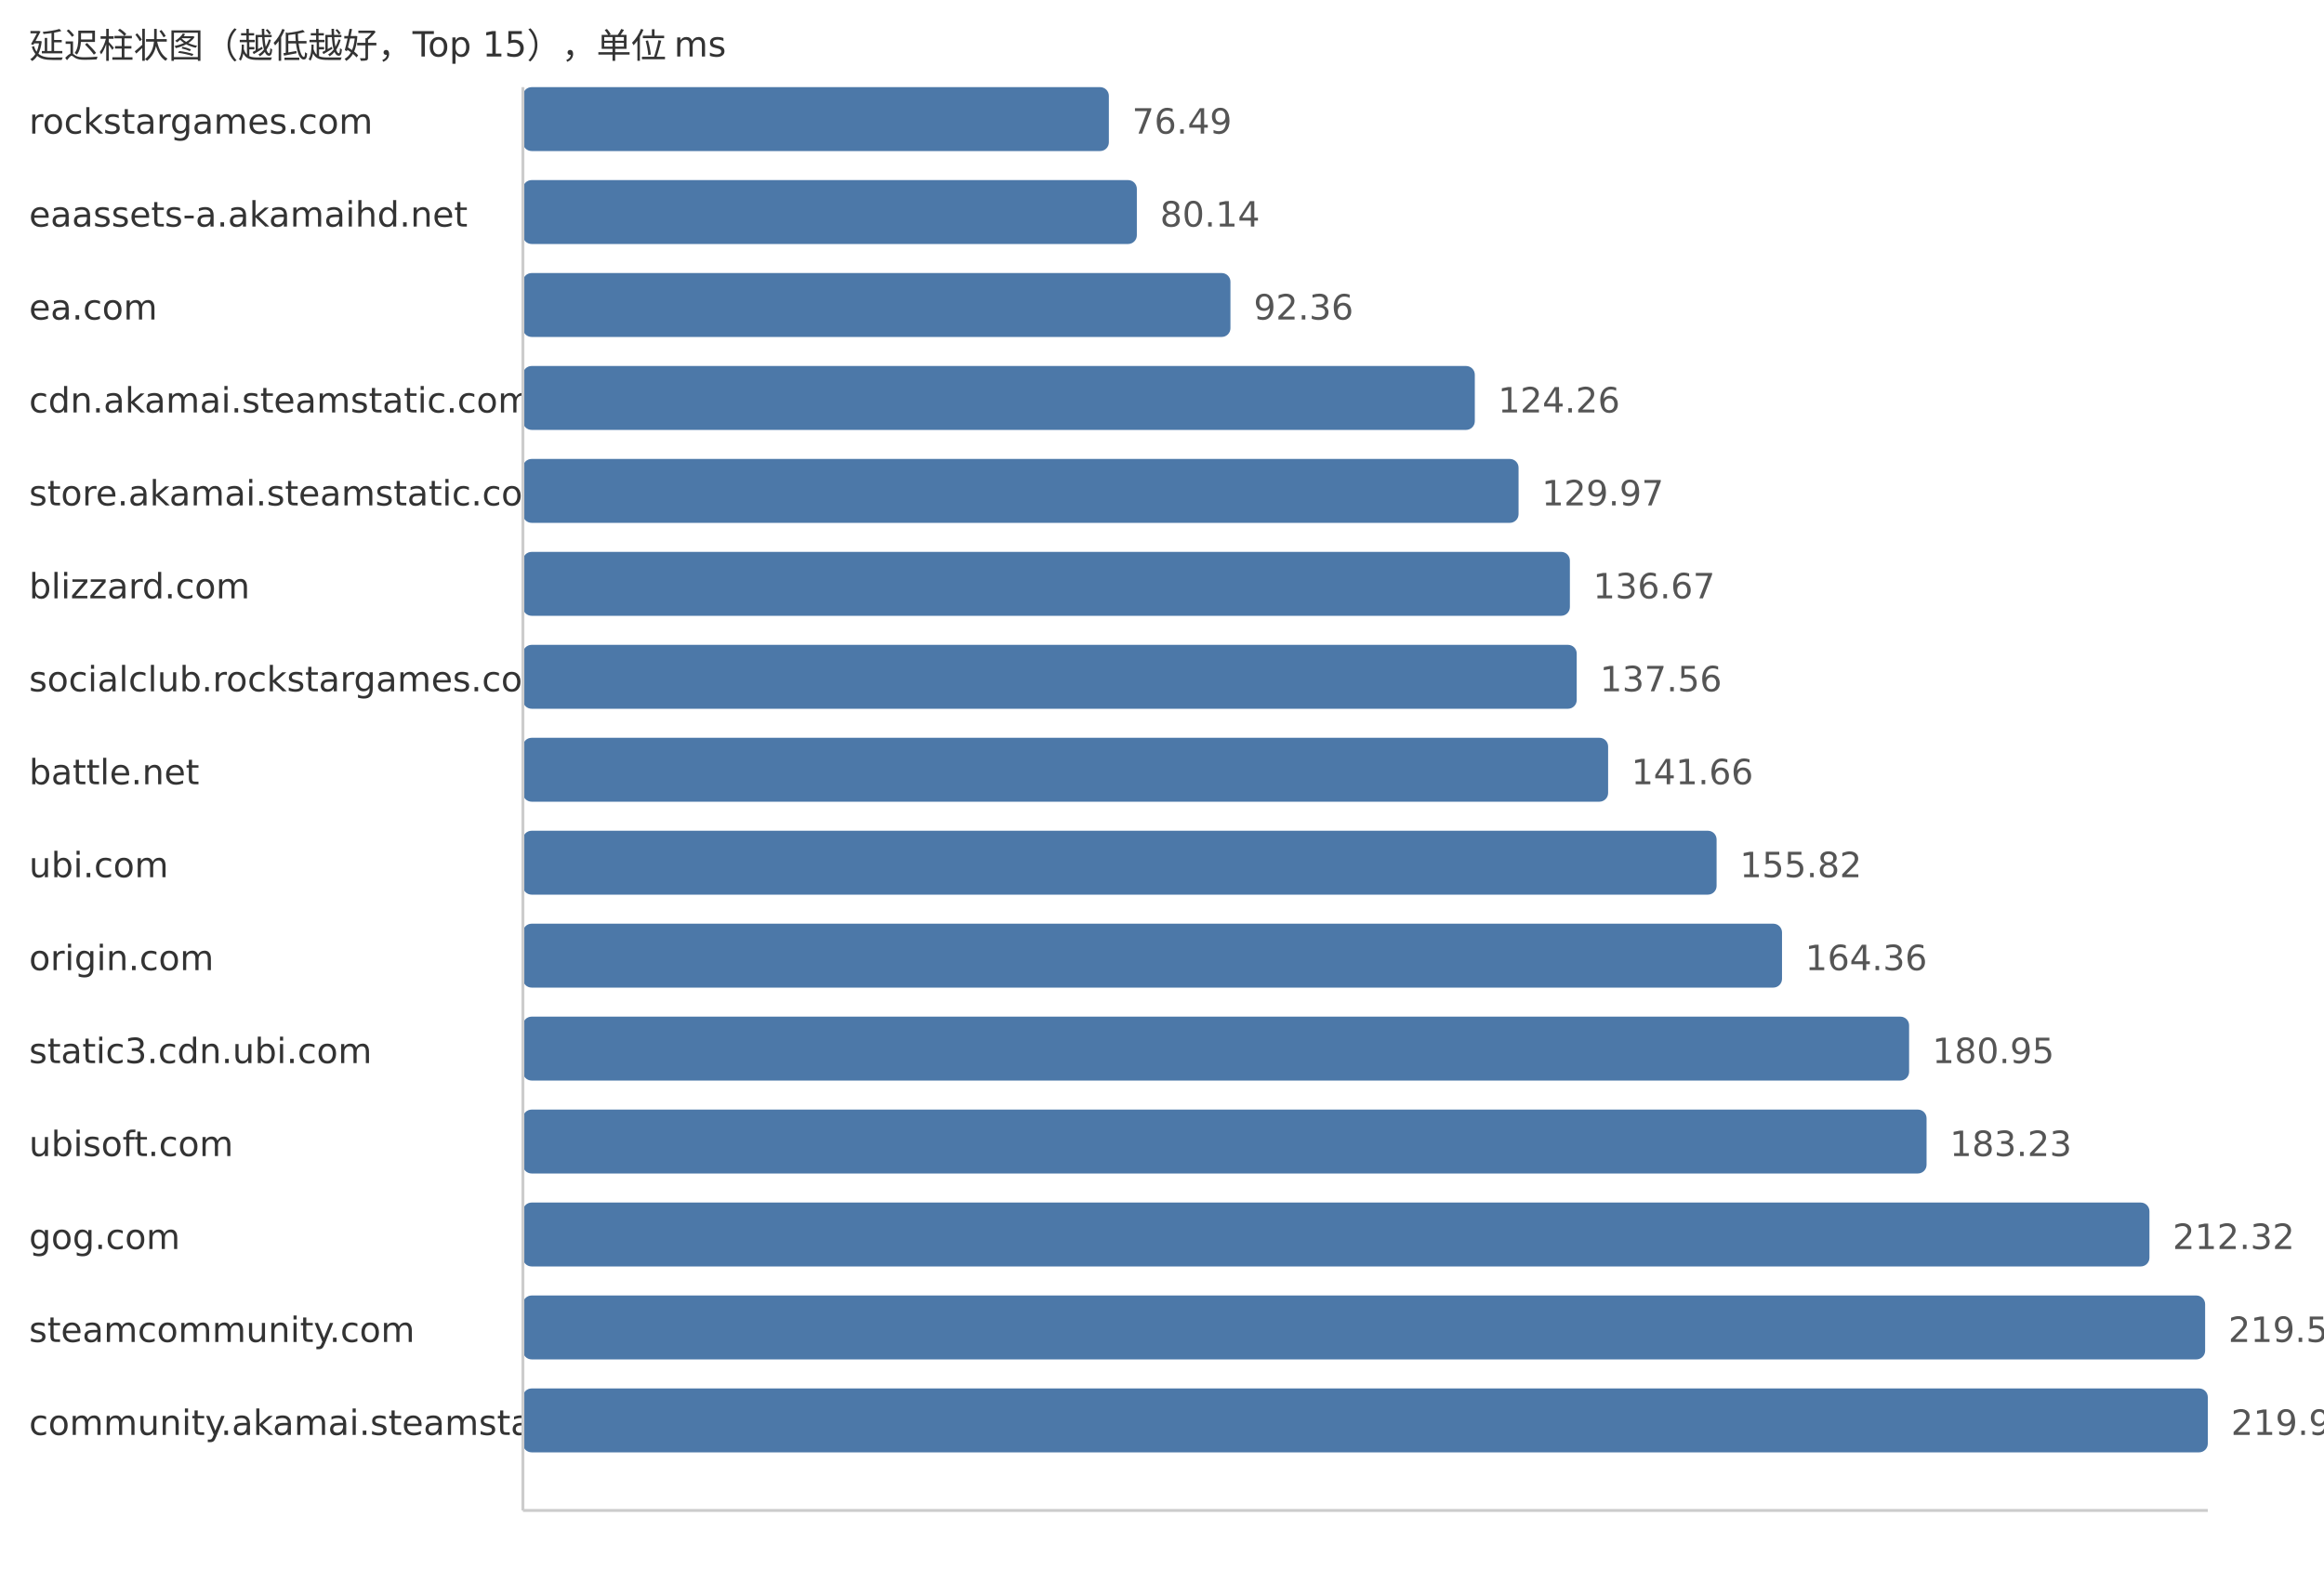
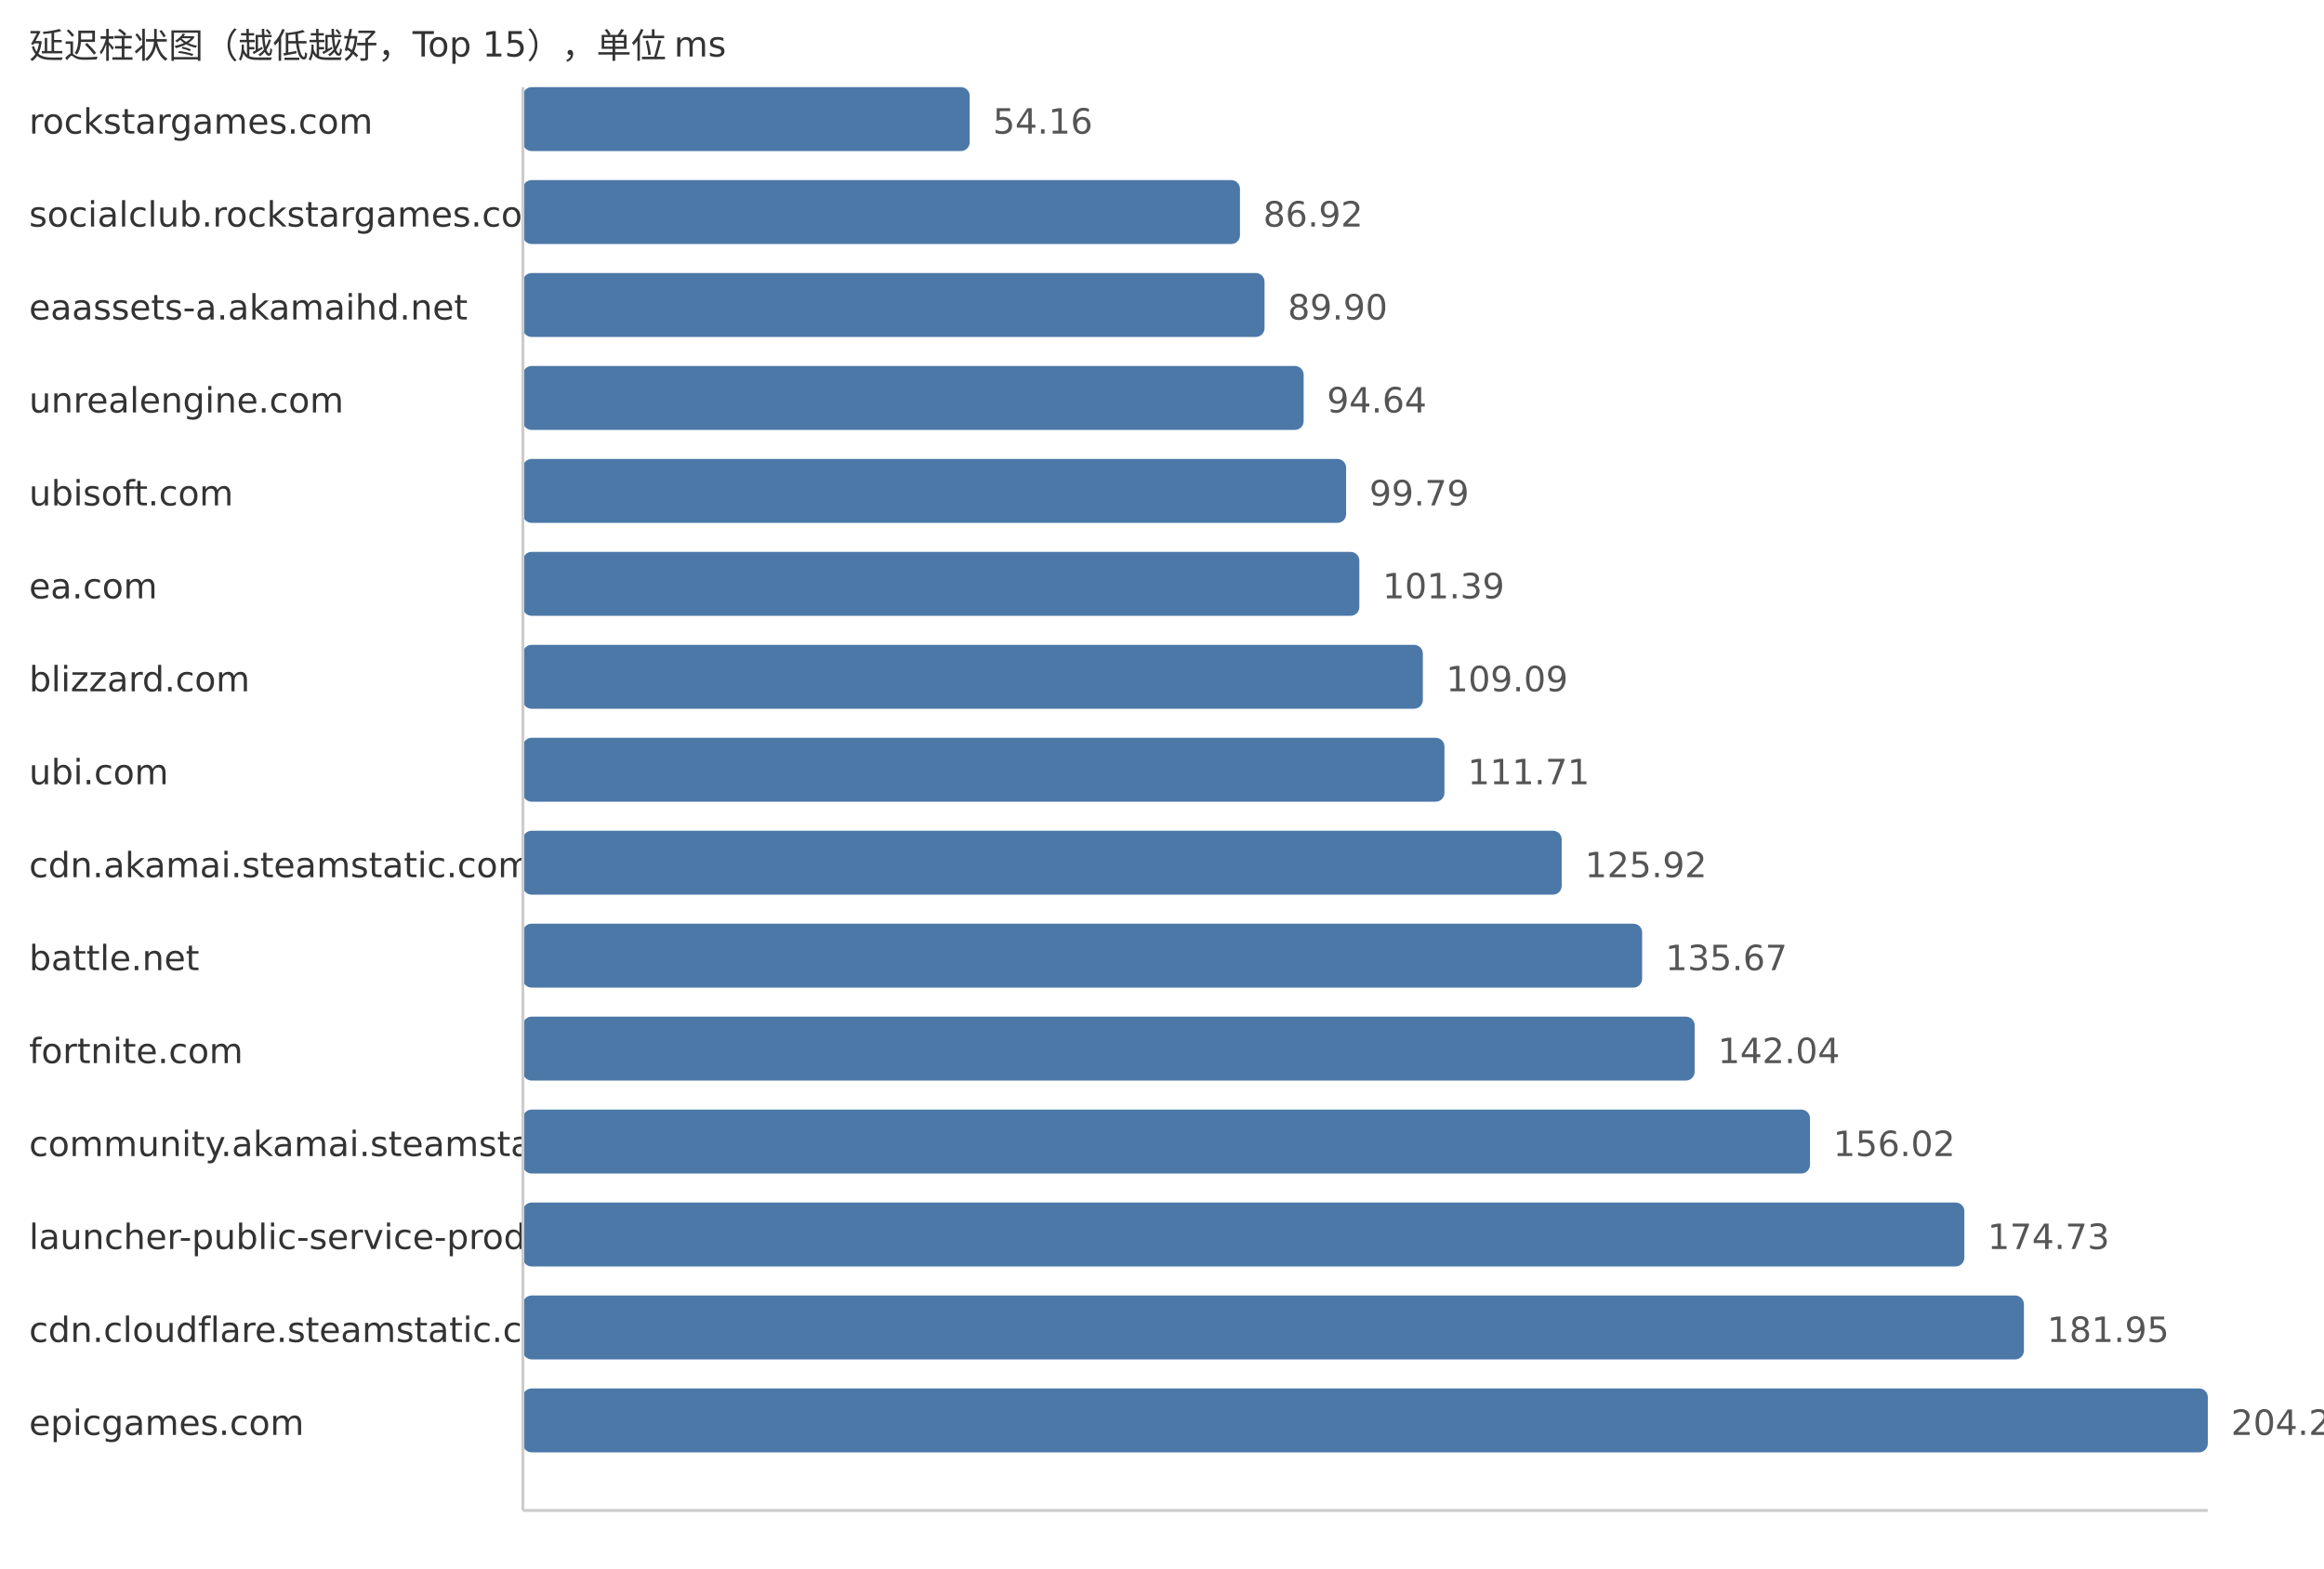
<svg xmlns="http://www.w3.org/2000/svg" width="800" height="540">
  <style> .label{font-family:DejaVu Sans,Verdana,Geneva,sans-serif;font-size:12px;fill:#333} .value{font-family:DejaVu Sans,Verdana,Geneva,sans-serif;font-size:12px;fill:#555} </style>
  <text x="10" y="20" class="label">延迟柱状图（越低越好，Top 15），单位 ms</text>
  <text x="10" y="46" class="label">rockstargames.com</text>
-   <rect x="180" y="30" width="201.71" height="22" fill="#4c78a8" rx="3" />
-   <text x="389.71" y="46" class="value">76.49</text>
-   <text x="10" y="78" class="label">eaassets-a.akamaihd.net</text>
-   <rect x="180" y="62" width="211.34" height="22" fill="#4c78a8" rx="3" />
-   <text x="399.34" y="78" class="value">80.14</text>
-   <text x="10" y="110" class="label">ea.com</text>
-   <rect x="180" y="94" width="243.56" height="22" fill="#4c78a8" rx="3" />
-   <text x="431.56" y="110" class="value">92.36</text>
-   <text x="10" y="142" class="label">cdn.akamai.steamstatic.com</text>
-   <rect x="180" y="126" width="327.68" height="22" fill="#4c78a8" rx="3" />
-   <text x="515.68" y="142" class="value">124.26</text>
-   <text x="10" y="174" class="label">store.akamai.steamstatic.com</text>
-   <rect x="180" y="158" width="342.74" height="22" fill="#4c78a8" rx="3" />
-   <text x="530.74" y="174" class="value">129.97</text>
-   <text x="10" y="206" class="label">blizzard.com</text>
-   <rect x="180" y="190" width="360.41" height="22" fill="#4c78a8" rx="3" />
-   <text x="548.41" y="206" class="value">136.67</text>
-   <text x="10" y="238" class="label">socialclub.rockstargames.com</text>
-   <rect x="180" y="222" width="362.76" height="22" fill="#4c78a8" rx="3" />
-   <text x="550.76" y="238" class="value">137.56</text>
-   <text x="10" y="270" class="label">battle.net</text>
-   <rect x="180" y="254" width="373.57" height="22" fill="#4c78a8" rx="3" />
-   <text x="561.57" y="270" class="value">141.66</text>
-   <text x="10" y="302" class="label">ubi.com</text>
-   <rect x="180" y="286" width="410.91" height="22" fill="#4c78a8" rx="3" />
-   <text x="598.91" y="302" class="value">155.82</text>
-   <text x="10" y="334" class="label">origin.com</text>
-   <rect x="180" y="318" width="433.43" height="22" fill="#4c78a8" rx="3" />
-   <text x="621.43" y="334" class="value">164.36</text>
-   <text x="10" y="366" class="label">static3.cdn.ubi.com</text>
-   <rect x="180" y="350" width="477.18" height="22" fill="#4c78a8" rx="3" />
-   <text x="665.18" y="366" class="value">180.95</text>
-   <text x="10" y="398" class="label">ubisoft.com</text>
-   <rect x="180" y="382" width="483.19" height="22" fill="#4c78a8" rx="3" />
-   <text x="671.19" y="398" class="value">183.23</text>
-   <text x="10" y="430" class="label">gog.com</text>
-   <rect x="180" y="414" width="559.91" height="22" fill="#4c78a8" rx="3" />
-   <text x="747.91" y="430" class="value">212.32</text>
-   <text x="10" y="462" class="label">steamcommunity.com</text>
-   <rect x="180" y="446" width="579.08" height="22" fill="#4c78a8" rx="3" />
-   <text x="767.08" y="462" class="value">219.59</text>
-   <text x="10" y="494" class="label">community.akamai.steamstatic.com</text>
+   <rect x="180" y="30" width="153.8" height="22" fill="#4c78a8" rx="3" />
+   <text x="341.8" y="46" class="value">54.16</text>
+   <text x="10" y="78" class="label">socialclub.rockstargames.com</text>
+   <rect x="180" y="62" width="246.84" height="22" fill="#4c78a8" rx="3" />
+   <text x="434.84" y="78" class="value">86.92</text>
+   <text x="10" y="110" class="label">eaassets-a.akamaihd.net</text>
+   <rect x="180" y="94" width="255.3" height="22" fill="#4c78a8" rx="3" />
+   <text x="443.3" y="110" class="value">89.90</text>
+   <text x="10" y="142" class="label">unrealengine.com</text>
+   <rect x="180" y="126" width="268.76" height="22" fill="#4c78a8" rx="3" />
+   <text x="456.76" y="142" class="value">94.64</text>
+   <text x="10" y="174" class="label">ubisoft.com</text>
+   <rect x="180" y="158" width="283.38" height="22" fill="#4c78a8" rx="3" />
+   <text x="471.38" y="174" class="value">99.79</text>
+   <text x="10" y="206" class="label">ea.com</text>
+   <rect x="180" y="190" width="287.93" height="22" fill="#4c78a8" rx="3" />
+   <text x="475.93" y="206" class="value">101.39</text>
+   <text x="10" y="238" class="label">blizzard.com</text>
+   <rect x="180" y="222" width="309.79" height="22" fill="#4c78a8" rx="3" />
+   <text x="497.79" y="238" class="value">109.09</text>
+   <text x="10" y="270" class="label">ubi.com</text>
+   <rect x="180" y="254" width="317.23" height="22" fill="#4c78a8" rx="3" />
+   <text x="505.23" y="270" class="value">111.71</text>
+   <text x="10" y="302" class="label">cdn.akamai.steamstatic.com</text>
+   <rect x="180" y="286" width="357.59" height="22" fill="#4c78a8" rx="3" />
+   <text x="545.59" y="302" class="value">125.92</text>
+   <text x="10" y="334" class="label">battle.net</text>
+   <rect x="180" y="318" width="385.28" height="22" fill="#4c78a8" rx="3" />
+   <text x="573.28" y="334" class="value">135.67</text>
+   <text x="10" y="366" class="label">fortnite.com</text>
+   <rect x="180" y="350" width="403.36" height="22" fill="#4c78a8" rx="3" />
+   <text x="591.36" y="366" class="value">142.04</text>
+   <text x="10" y="398" class="label">community.akamai.steamstatic.com</text>
+   <rect x="180" y="382" width="443.07" height="22" fill="#4c78a8" rx="3" />
+   <text x="631.07" y="398" class="value">156.02</text>
+   <text x="10" y="430" class="label">launcher-public-service-prod06.ol.epicgames.com</text>
+   <rect x="180" y="414" width="496.2" height="22" fill="#4c78a8" rx="3" />
+   <text x="684.2" y="430" class="value">174.73</text>
+   <text x="10" y="462" class="label">cdn.cloudflare.steamstatic.com</text>
+   <rect x="180" y="446" width="516.7" height="22" fill="#4c78a8" rx="3" />
+   <text x="704.7" y="462" class="value">181.95</text>
+   <text x="10" y="494" class="label">epicgames.com</text>
  <rect x="180" y="478" width="580.0" height="22" fill="#4c78a8" rx="3" />
-   <text x="768.0" y="494" class="value">219.94</text>
+   <text x="768.0" y="494" class="value">204.24</text>
  <line x1="180" y1="30" x2="180" y2="520" stroke="#ccc" />
  <line x1="180" y1="520" x2="760" y2="520" stroke="#ccc" />
</svg>
